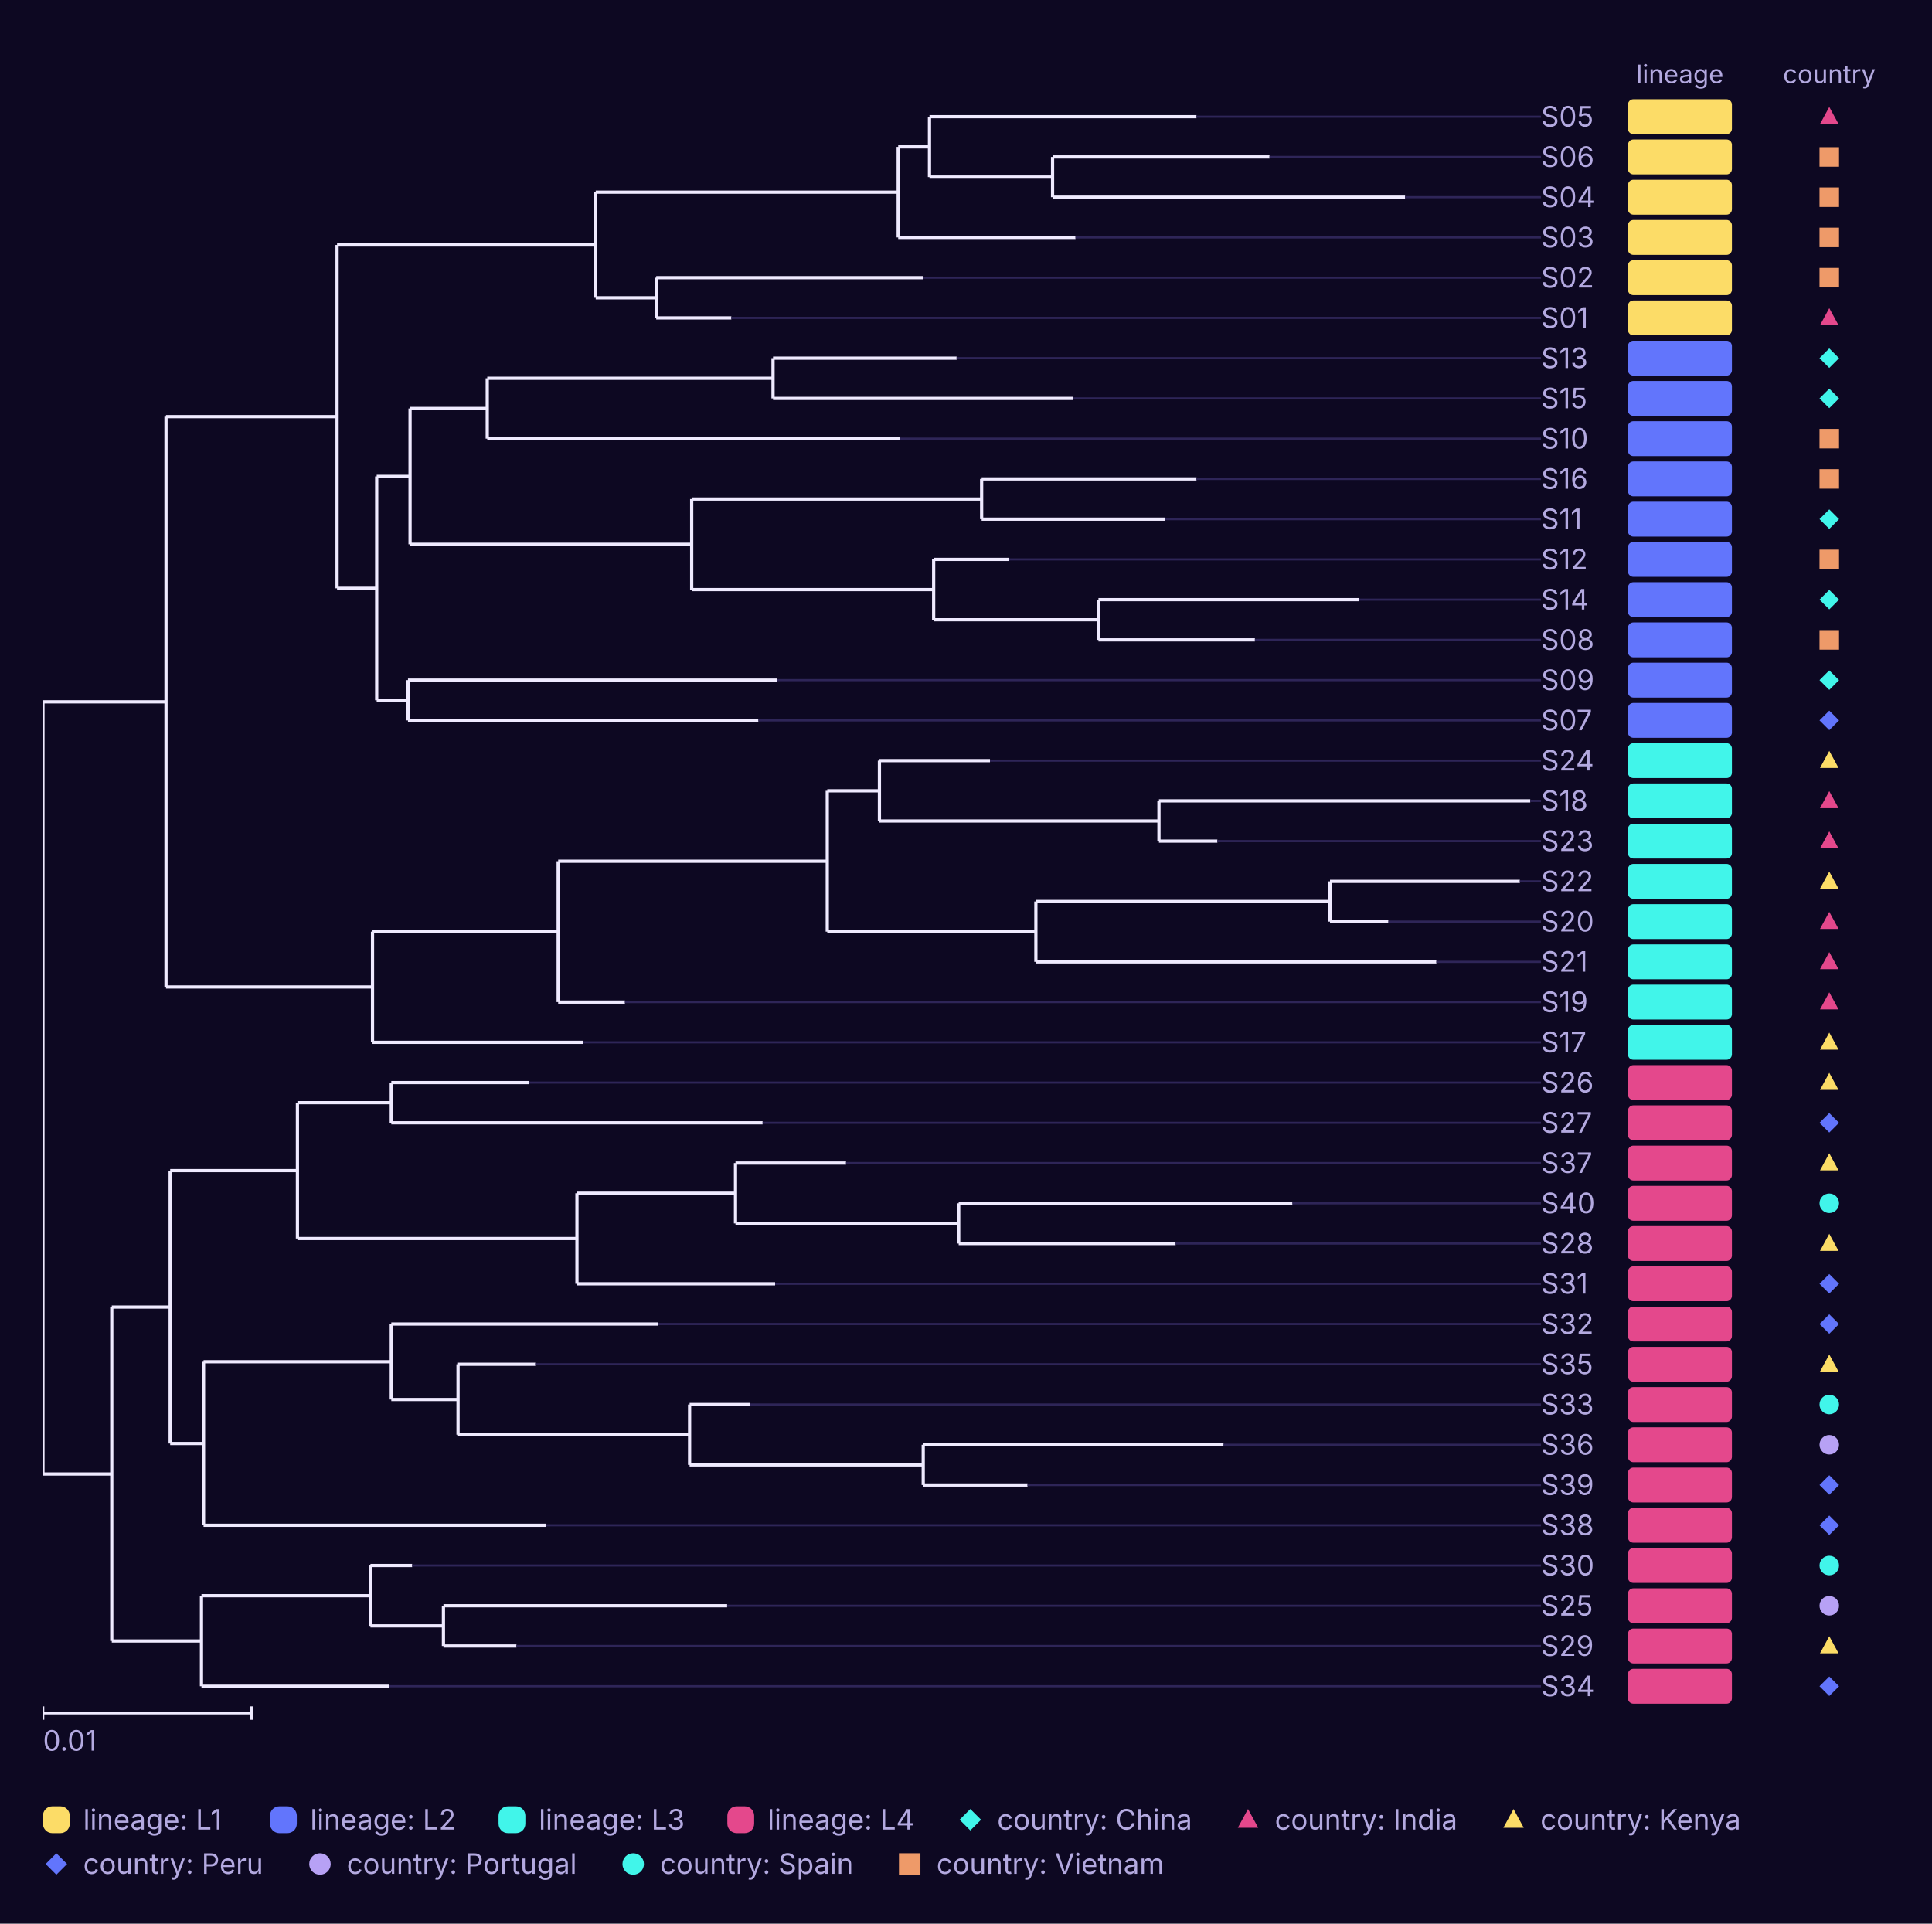
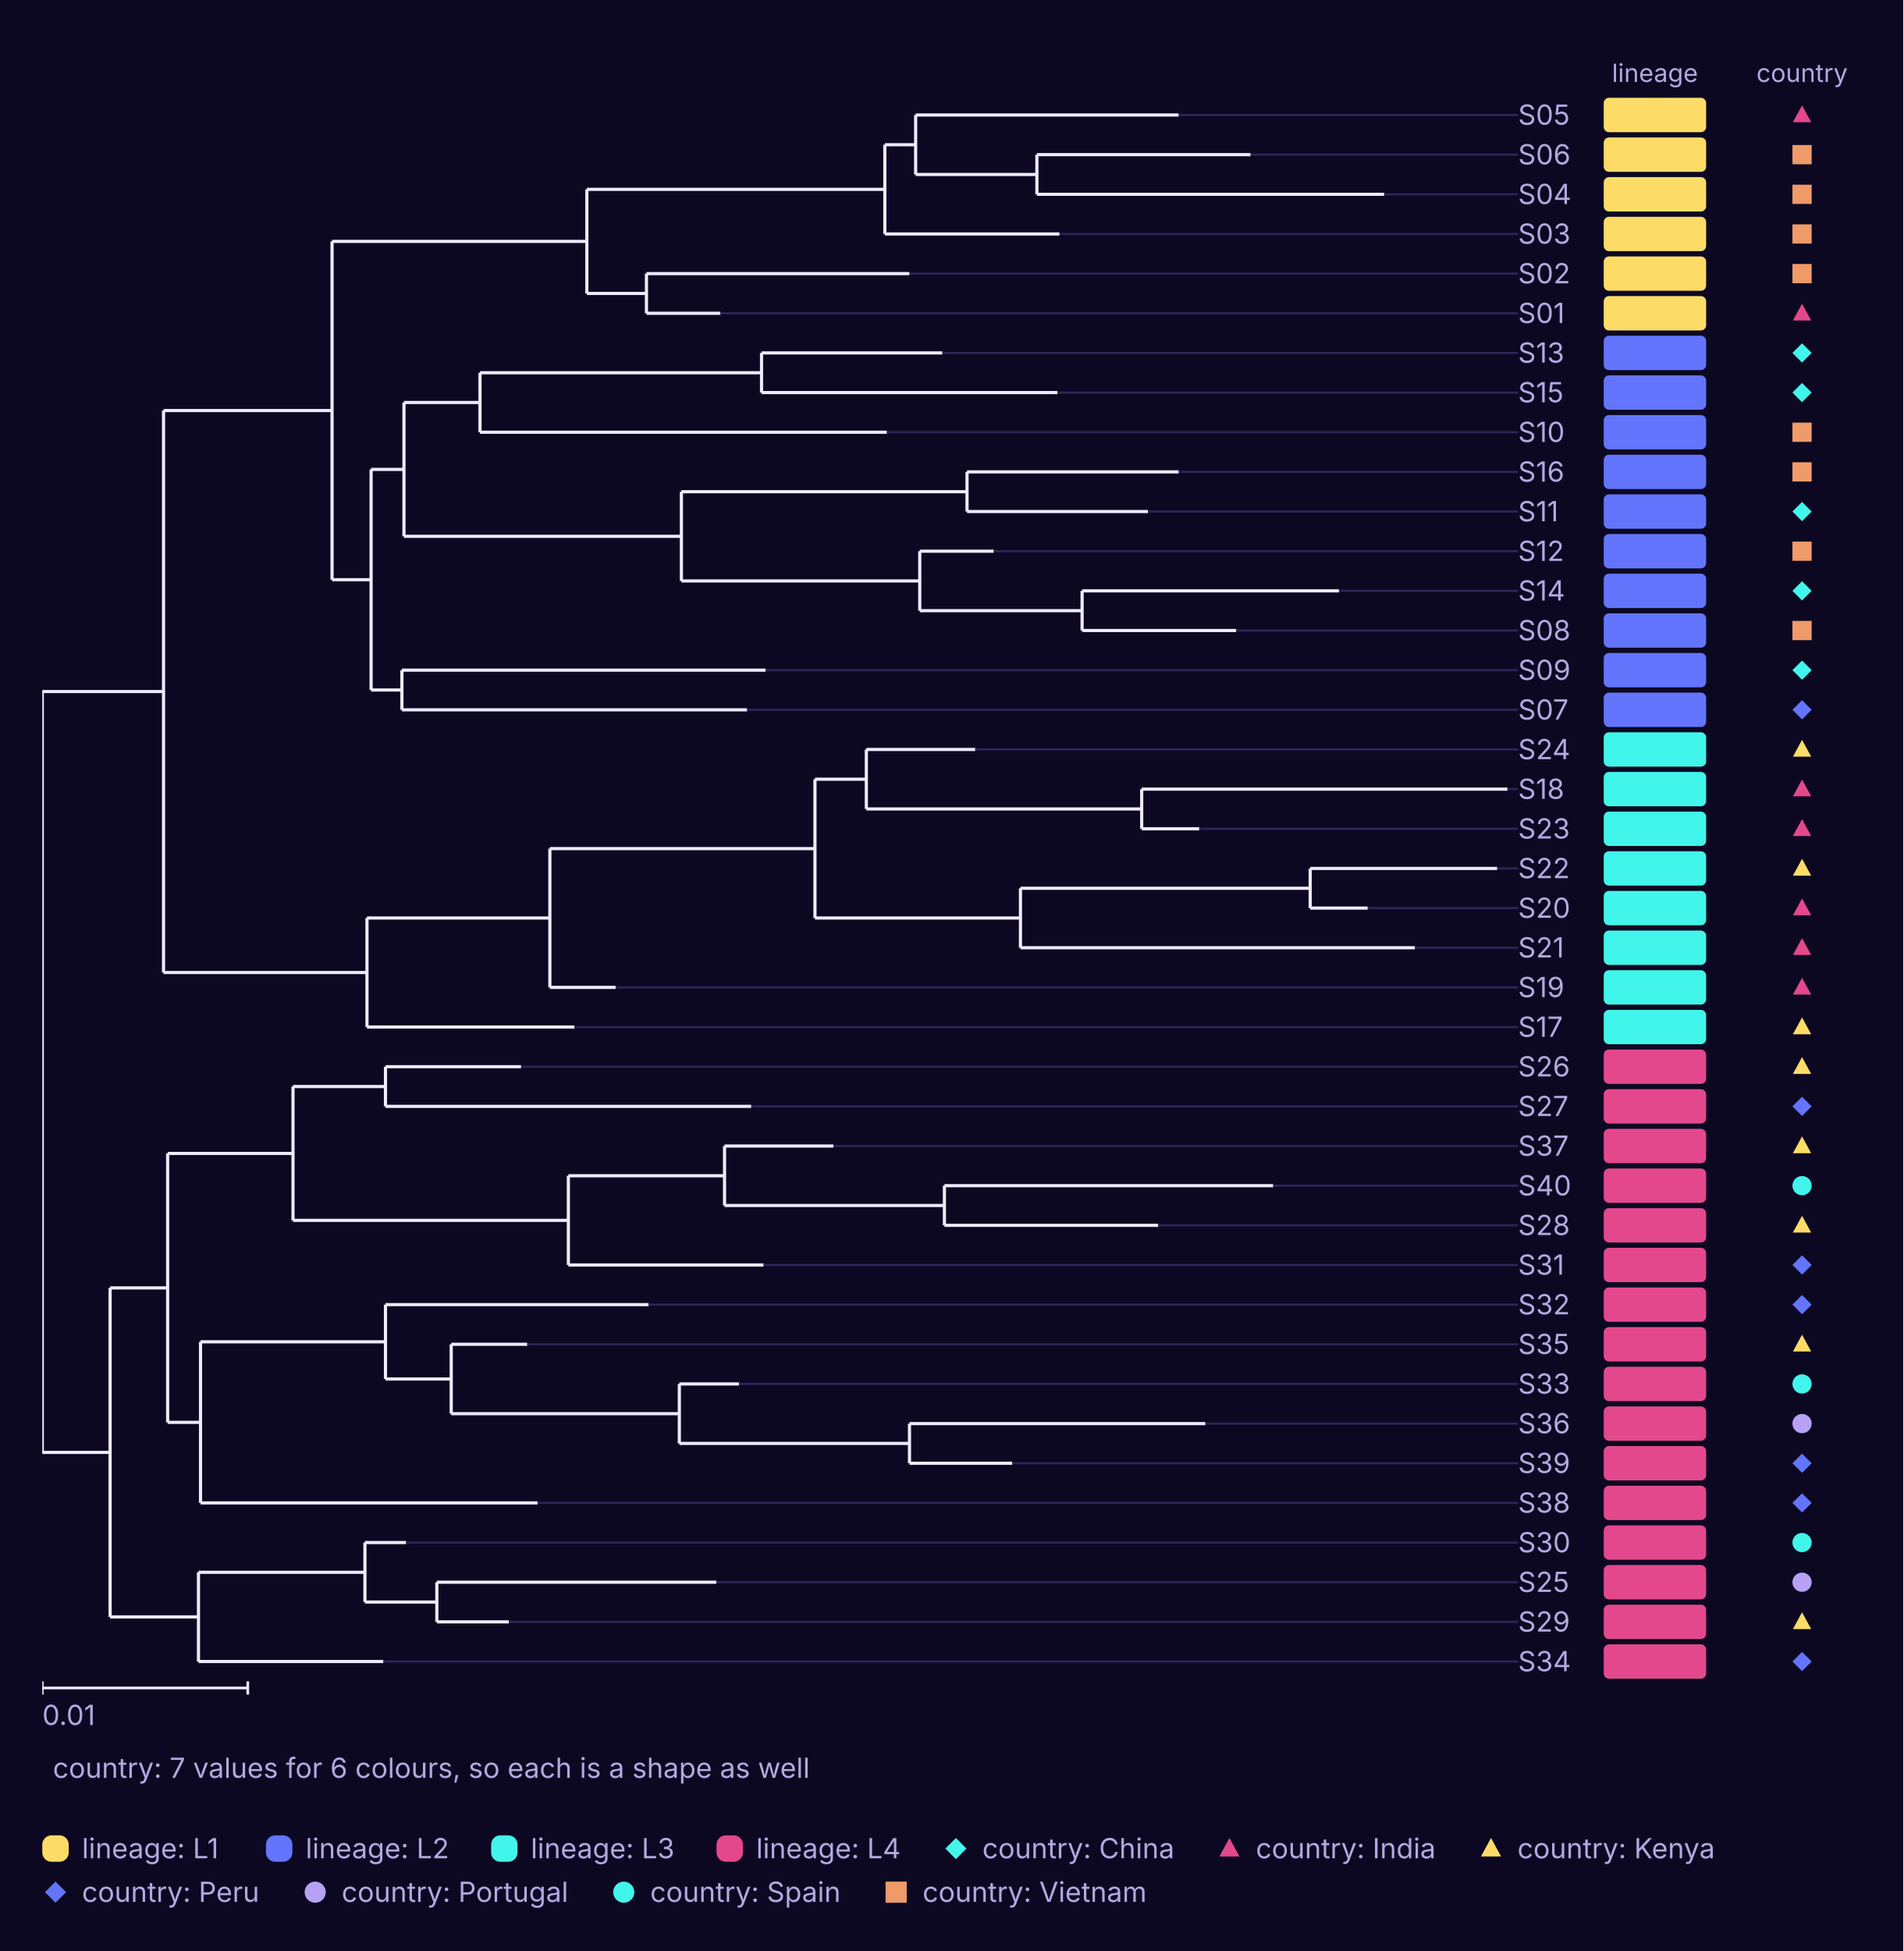
- <svg xmlns="http://www.w3.org/2000/svg" width="720" height="717" viewBox="0 0 720 717" font-family="Inter, Liberation Sans, Arial, Helvetica, sans-serif" role="img" aria-labelledby="karyon-title karyon-desc">
+ <svg xmlns="http://www.w3.org/2000/svg" width="720" height="738" viewBox="0 0 720 738" font-family="Inter, Liberation Sans, Arial, Helvetica, sans-serif" role="img" aria-labelledby="karyon-title karyon-desc">
  <defs>
    <clipPath id="karyon-clip-0">
-       <rect x="16" y="14" width="686" height="644" />
+       <rect x="16" y="14" width="686" height="665" />
    </clipPath>
    <clipPath id="karyon-clip-1">
-       <rect x="16" y="670" width="686" height="33" />
+       <rect x="16" y="691" width="686" height="33" />
    </clipPath>
  </defs>
-   <rect x="0" y="0" width="720" height="717" fill="#0d0822" />
+   <rect x="0" y="0" width="720" height="738" fill="#0d0822" />
  <g clip-path="url(#karyon-clip-0)">
    <line x1="16" y1="261.586" x2="61.866" y2="261.586" stroke="#efeaff" stroke-width="1.2" />
    <line x1="61.866" y1="155.297" x2="125.613" y2="155.297" stroke="#efeaff" stroke-width="1.2" />
    <line x1="125.613" y1="91.313" x2="222.009" y2="91.313" stroke="#efeaff" stroke-width="1.2" />
    <line x1="222.009" y1="71.625" x2="334.732" y2="71.625" stroke="#efeaff" stroke-width="1.2" />
    <line x1="334.732" y1="54.75" x2="346.392" y2="54.75" stroke="#efeaff" stroke-width="1.2" />
    <line x1="346.392" y1="43.5" x2="445.899" y2="43.5" stroke="#efeaff" stroke-width="1.2" />
    <line x1="346.392" y1="66" x2="392.259" y2="66" stroke="#efeaff" stroke-width="1.2" />
    <line x1="392.259" y1="58.5" x2="473.108" y2="58.5" stroke="#efeaff" stroke-width="1.2" />
    <line x1="392.259" y1="73.5" x2="523.638" y2="73.5" stroke="#efeaff" stroke-width="1.2" />
    <line x1="334.732" y1="88.5" x2="400.81" y2="88.5" stroke="#efeaff" stroke-width="1.2" />
    <line x1="222.009" y1="111" x2="244.554" y2="111" stroke="#efeaff" stroke-width="1.2" />
    <line x1="244.554" y1="103.5" x2="344.06" y2="103.5" stroke="#efeaff" stroke-width="1.2" />
    <line x1="244.554" y1="118.5" x2="272.54" y2="118.5" stroke="#efeaff" stroke-width="1.2" />
    <line x1="125.613" y1="219.281" x2="140.383" y2="219.281" stroke="#efeaff" stroke-width="1.2" />
    <line x1="140.383" y1="177.563" x2="152.821" y2="177.563" stroke="#efeaff" stroke-width="1.2" />
    <line x1="152.821" y1="152.25" x2="181.585" y2="152.25" stroke="#efeaff" stroke-width="1.2" />
    <line x1="181.585" y1="141" x2="288.088" y2="141" stroke="#efeaff" stroke-width="1.2" />
    <line x1="288.088" y1="133.5" x2="356.499" y2="133.5" stroke="#efeaff" stroke-width="1.2" />
    <line x1="288.088" y1="148.5" x2="400.033" y2="148.5" stroke="#efeaff" stroke-width="1.2" />
    <line x1="181.585" y1="163.5" x2="335.509" y2="163.5" stroke="#efeaff" stroke-width="1.2" />
    <line x1="152.821" y1="202.875" x2="257.77" y2="202.875" stroke="#efeaff" stroke-width="1.2" />
    <line x1="257.77" y1="186" x2="365.827" y2="186" stroke="#efeaff" stroke-width="1.2" />
    <line x1="365.827" y1="178.5" x2="445.899" y2="178.5" stroke="#efeaff" stroke-width="1.2" />
    <line x1="365.827" y1="193.5" x2="434.238" y2="193.5" stroke="#efeaff" stroke-width="1.2" />
    <line x1="257.77" y1="219.75" x2="347.947" y2="219.75" stroke="#efeaff" stroke-width="1.2" />
    <line x1="347.947" y1="208.5" x2="375.933" y2="208.5" stroke="#efeaff" stroke-width="1.2" />
    <line x1="347.947" y1="231" x2="409.361" y2="231" stroke="#efeaff" stroke-width="1.2" />
    <line x1="409.361" y1="223.5" x2="506.536" y2="223.5" stroke="#efeaff" stroke-width="1.2" />
    <line x1="409.361" y1="238.5" x2="467.666" y2="238.5" stroke="#efeaff" stroke-width="1.2" />
    <line x1="140.383" y1="261" x2="152.044" y2="261" stroke="#efeaff" stroke-width="1.2" />
    <line x1="152.044" y1="253.5" x2="289.643" y2="253.5" stroke="#efeaff" stroke-width="1.2" />
    <line x1="152.044" y1="268.5" x2="282.646" y2="268.5" stroke="#efeaff" stroke-width="1.2" />
    <line x1="61.866" y1="367.875" x2="138.828" y2="367.875" stroke="#efeaff" stroke-width="1.2" />
    <line x1="138.828" y1="347.25" x2="208.016" y2="347.25" stroke="#efeaff" stroke-width="1.2" />
    <line x1="208.016" y1="321" x2="308.3" y2="321" stroke="#efeaff" stroke-width="1.2" />
    <line x1="308.3" y1="294.75" x2="327.735" y2="294.75" stroke="#efeaff" stroke-width="1.2" />
    <line x1="327.735" y1="283.5" x2="368.937" y2="283.5" stroke="#efeaff" stroke-width="1.2" />
    <line x1="327.735" y1="306" x2="431.906" y2="306" stroke="#efeaff" stroke-width="1.2" />
    <line x1="431.906" y1="298.5" x2="570.282" y2="298.5" stroke="#efeaff" stroke-width="1.2" />
    <line x1="431.906" y1="313.5" x2="453.673" y2="313.5" stroke="#efeaff" stroke-width="1.2" />
    <line x1="308.3" y1="347.25" x2="386.04" y2="347.25" stroke="#efeaff" stroke-width="1.2" />
    <line x1="386.04" y1="336" x2="495.652" y2="336" stroke="#efeaff" stroke-width="1.2" />
    <line x1="495.652" y1="328.5" x2="566.395" y2="328.5" stroke="#efeaff" stroke-width="1.2" />
    <line x1="495.652" y1="343.5" x2="517.419" y2="343.5" stroke="#efeaff" stroke-width="1.2" />
    <line x1="386.04" y1="358.5" x2="535.299" y2="358.5" stroke="#efeaff" stroke-width="1.2" />
    <line x1="208.016" y1="373.5" x2="232.893" y2="373.5" stroke="#efeaff" stroke-width="1.2" />
    <line x1="138.828" y1="388.5" x2="217.345" y2="388.5" stroke="#efeaff" stroke-width="1.2" />
    <line x1="16" y1="549.398" x2="41.654" y2="549.398" stroke="#efeaff" stroke-width="1.2" />
    <line x1="41.654" y1="487.172" x2="63.421" y2="487.172" stroke="#efeaff" stroke-width="1.2" />
    <line x1="63.421" y1="436.313" x2="110.842" y2="436.313" stroke="#efeaff" stroke-width="1.2" />
    <line x1="110.842" y1="411" x2="145.825" y2="411" stroke="#efeaff" stroke-width="1.2" />
    <line x1="145.825" y1="403.5" x2="197.133" y2="403.5" stroke="#efeaff" stroke-width="1.2" />
    <line x1="145.825" y1="418.5" x2="284.201" y2="418.5" stroke="#efeaff" stroke-width="1.2" />
    <line x1="110.842" y1="461.625" x2="215.013" y2="461.625" stroke="#efeaff" stroke-width="1.2" />
    <line x1="215.013" y1="444.75" x2="274.095" y2="444.75" stroke="#efeaff" stroke-width="1.2" />
    <line x1="274.095" y1="433.5" x2="315.297" y2="433.5" stroke="#efeaff" stroke-width="1.2" />
    <line x1="274.095" y1="456" x2="357.276" y2="456" stroke="#efeaff" stroke-width="1.2" />
    <line x1="357.276" y1="448.5" x2="481.659" y2="448.5" stroke="#efeaff" stroke-width="1.2" />
    <line x1="357.276" y1="463.5" x2="438.125" y2="463.5" stroke="#efeaff" stroke-width="1.2" />
    <line x1="215.013" y1="478.5" x2="288.865" y2="478.5" stroke="#efeaff" stroke-width="1.2" />
    <line x1="63.421" y1="538.031" x2="75.859" y2="538.031" stroke="#efeaff" stroke-width="1.2" />
    <line x1="75.859" y1="507.563" x2="145.825" y2="507.563" stroke="#efeaff" stroke-width="1.2" />
    <line x1="145.825" y1="493.5" x2="245.331" y2="493.5" stroke="#efeaff" stroke-width="1.2" />
    <line x1="145.825" y1="521.625" x2="170.701" y2="521.625" stroke="#efeaff" stroke-width="1.2" />
    <line x1="170.701" y1="508.5" x2="199.465" y2="508.5" stroke="#efeaff" stroke-width="1.2" />
    <line x1="170.701" y1="534.75" x2="256.992" y2="534.75" stroke="#efeaff" stroke-width="1.2" />
    <line x1="256.992" y1="523.5" x2="279.537" y2="523.5" stroke="#efeaff" stroke-width="1.2" />
    <line x1="256.992" y1="546" x2="344.06" y2="546" stroke="#efeaff" stroke-width="1.2" />
    <line x1="344.06" y1="538.5" x2="456.005" y2="538.5" stroke="#efeaff" stroke-width="1.2" />
    <line x1="344.06" y1="553.5" x2="382.93" y2="553.5" stroke="#efeaff" stroke-width="1.2" />
    <line x1="75.859" y1="568.5" x2="203.352" y2="568.5" stroke="#efeaff" stroke-width="1.2" />
    <line x1="41.654" y1="611.625" x2="75.082" y2="611.625" stroke="#efeaff" stroke-width="1.2" />
    <line x1="75.082" y1="594.75" x2="138.051" y2="594.75" stroke="#efeaff" stroke-width="1.2" />
    <line x1="138.051" y1="583.5" x2="153.599" y2="583.5" stroke="#efeaff" stroke-width="1.2" />
    <line x1="138.051" y1="606" x2="165.26" y2="606" stroke="#efeaff" stroke-width="1.2" />
    <line x1="165.26" y1="598.5" x2="270.985" y2="598.5" stroke="#efeaff" stroke-width="1.2" />
    <line x1="165.26" y1="613.5" x2="192.468" y2="613.5" stroke="#efeaff" stroke-width="1.2" />
    <line x1="75.082" y1="628.5" x2="145.047" y2="628.5" stroke="#efeaff" stroke-width="1.2" />
    <line x1="16" y1="261.586" x2="16" y2="549.398" stroke="#efeaff" stroke-width="1.2" />
    <g>
      <line x1="61.866" y1="155.297" x2="61.866" y2="367.875" stroke="#efeaff" stroke-width="1.2" />
    </g>
    <g>
      <line x1="125.613" y1="91.313" x2="125.613" y2="219.281" stroke="#efeaff" stroke-width="1.2" />
    </g>
    <g>
      <line x1="222.009" y1="71.625" x2="222.009" y2="111" stroke="#efeaff" stroke-width="1.2" />
    </g>
    <g>
      <line x1="334.732" y1="54.75" x2="334.732" y2="88.5" stroke="#efeaff" stroke-width="1.2" />
    </g>
    <g>
      <line x1="346.392" y1="43.5" x2="346.392" y2="66" stroke="#efeaff" stroke-width="1.2" />
    </g>
    <g>
      <line x1="392.259" y1="58.5" x2="392.259" y2="73.5" stroke="#efeaff" stroke-width="1.2" />
    </g>
    <g>
      <line x1="244.554" y1="103.5" x2="244.554" y2="118.5" stroke="#efeaff" stroke-width="1.2" />
    </g>
    <g>
      <line x1="140.383" y1="177.563" x2="140.383" y2="261" stroke="#efeaff" stroke-width="1.2" />
    </g>
    <g>
      <line x1="152.821" y1="152.25" x2="152.821" y2="202.875" stroke="#efeaff" stroke-width="1.2" />
    </g>
    <g>
      <line x1="181.585" y1="141" x2="181.585" y2="163.5" stroke="#efeaff" stroke-width="1.2" />
    </g>
    <g>
      <line x1="288.088" y1="133.5" x2="288.088" y2="148.5" stroke="#efeaff" stroke-width="1.2" />
    </g>
    <g>
      <line x1="257.77" y1="186" x2="257.77" y2="219.75" stroke="#efeaff" stroke-width="1.2" />
    </g>
    <g>
      <line x1="365.827" y1="178.5" x2="365.827" y2="193.5" stroke="#efeaff" stroke-width="1.2" />
    </g>
    <g>
      <line x1="347.947" y1="208.5" x2="347.947" y2="231" stroke="#efeaff" stroke-width="1.2" />
    </g>
    <g>
      <line x1="409.361" y1="223.5" x2="409.361" y2="238.5" stroke="#efeaff" stroke-width="1.2" />
    </g>
    <g>
      <line x1="152.044" y1="253.5" x2="152.044" y2="268.5" stroke="#efeaff" stroke-width="1.2" />
    </g>
    <g>
      <line x1="138.828" y1="347.25" x2="138.828" y2="388.5" stroke="#efeaff" stroke-width="1.2" />
    </g>
    <g>
      <line x1="208.016" y1="321" x2="208.016" y2="373.5" stroke="#efeaff" stroke-width="1.2" />
    </g>
    <g>
      <line x1="308.3" y1="294.75" x2="308.3" y2="347.25" stroke="#efeaff" stroke-width="1.2" />
    </g>
    <g>
      <line x1="327.735" y1="283.5" x2="327.735" y2="306" stroke="#efeaff" stroke-width="1.2" />
    </g>
    <g>
      <line x1="431.906" y1="298.5" x2="431.906" y2="313.5" stroke="#efeaff" stroke-width="1.2" />
    </g>
    <g>
      <line x1="386.04" y1="336" x2="386.04" y2="358.5" stroke="#efeaff" stroke-width="1.2" />
    </g>
    <g>
      <line x1="495.652" y1="328.5" x2="495.652" y2="343.5" stroke="#efeaff" stroke-width="1.2" />
    </g>
    <g>
      <line x1="41.654" y1="487.172" x2="41.654" y2="611.625" stroke="#efeaff" stroke-width="1.2" />
    </g>
    <g>
      <line x1="63.421" y1="436.313" x2="63.421" y2="538.031" stroke="#efeaff" stroke-width="1.2" />
    </g>
    <g>
      <line x1="110.842" y1="411" x2="110.842" y2="461.625" stroke="#efeaff" stroke-width="1.2" />
    </g>
    <g>
      <line x1="145.825" y1="403.5" x2="145.825" y2="418.5" stroke="#efeaff" stroke-width="1.2" />
    </g>
    <g>
      <line x1="215.013" y1="444.75" x2="215.013" y2="478.5" stroke="#efeaff" stroke-width="1.2" />
    </g>
    <g>
      <line x1="274.095" y1="433.5" x2="274.095" y2="456" stroke="#efeaff" stroke-width="1.2" />
    </g>
    <g>
      <line x1="357.276" y1="448.5" x2="357.276" y2="463.5" stroke="#efeaff" stroke-width="1.2" />
    </g>
    <g>
      <line x1="75.859" y1="507.563" x2="75.859" y2="568.5" stroke="#efeaff" stroke-width="1.2" />
    </g>
    <g>
      <line x1="145.825" y1="493.5" x2="145.825" y2="521.625" stroke="#efeaff" stroke-width="1.2" />
    </g>
    <g>
      <line x1="170.701" y1="508.5" x2="170.701" y2="534.75" stroke="#efeaff" stroke-width="1.2" />
    </g>
    <g>
      <line x1="256.992" y1="523.5" x2="256.992" y2="546" stroke="#efeaff" stroke-width="1.2" />
    </g>
    <g>
      <line x1="344.06" y1="538.5" x2="344.06" y2="553.5" stroke="#efeaff" stroke-width="1.2" />
    </g>
    <g>
      <line x1="75.082" y1="594.75" x2="75.082" y2="628.5" stroke="#efeaff" stroke-width="1.2" />
    </g>
    <g>
      <line x1="138.051" y1="583.5" x2="138.051" y2="606" stroke="#efeaff" stroke-width="1.2" />
    </g>
    <g>
      <line x1="165.26" y1="598.5" x2="165.26" y2="613.5" stroke="#efeaff" stroke-width="1.2" />
    </g>
    <line x1="445.899" y1="43.5" x2="574.282" y2="43.5" stroke="#2e2558" stroke-width="0.8" />
    <text x="574.282" y="47.175" fill="#b3a9e0" font-size="10.5" text-anchor="start">S05</text>
    <line x1="473.108" y1="58.5" x2="574.282" y2="58.5" stroke="#2e2558" stroke-width="0.8" />
    <text x="574.282" y="62.175" fill="#b3a9e0" font-size="10.5" text-anchor="start">S06</text>
    <line x1="523.638" y1="73.5" x2="574.282" y2="73.5" stroke="#2e2558" stroke-width="0.8" />
    <text x="574.282" y="77.175" fill="#b3a9e0" font-size="10.5" text-anchor="start">S04</text>
    <line x1="400.81" y1="88.5" x2="574.282" y2="88.5" stroke="#2e2558" stroke-width="0.8" />
    <text x="574.282" y="92.175" fill="#b3a9e0" font-size="10.5" text-anchor="start">S03</text>
    <line x1="344.06" y1="103.5" x2="574.282" y2="103.5" stroke="#2e2558" stroke-width="0.8" />
    <text x="574.282" y="107.175" fill="#b3a9e0" font-size="10.5" text-anchor="start">S02</text>
    <line x1="272.54" y1="118.5" x2="574.282" y2="118.5" stroke="#2e2558" stroke-width="0.8" />
    <text x="574.282" y="122.175" fill="#b3a9e0" font-size="10.5" text-anchor="start">S01</text>
    <line x1="356.499" y1="133.5" x2="574.282" y2="133.5" stroke="#2e2558" stroke-width="0.8" />
    <text x="574.282" y="137.175" fill="#b3a9e0" font-size="10.5" text-anchor="start">S13</text>
    <line x1="400.033" y1="148.5" x2="574.282" y2="148.5" stroke="#2e2558" stroke-width="0.8" />
    <text x="574.282" y="152.175" fill="#b3a9e0" font-size="10.5" text-anchor="start">S15</text>
    <line x1="335.509" y1="163.5" x2="574.282" y2="163.5" stroke="#2e2558" stroke-width="0.8" />
    <text x="574.282" y="167.175" fill="#b3a9e0" font-size="10.5" text-anchor="start">S10</text>
    <line x1="445.899" y1="178.5" x2="574.282" y2="178.5" stroke="#2e2558" stroke-width="0.8" />
    <text x="574.282" y="182.175" fill="#b3a9e0" font-size="10.5" text-anchor="start">S16</text>
    <line x1="434.238" y1="193.5" x2="574.282" y2="193.5" stroke="#2e2558" stroke-width="0.8" />
    <text x="574.282" y="197.175" fill="#b3a9e0" font-size="10.5" text-anchor="start">S11</text>
    <line x1="375.933" y1="208.5" x2="574.282" y2="208.5" stroke="#2e2558" stroke-width="0.8" />
    <text x="574.282" y="212.175" fill="#b3a9e0" font-size="10.5" text-anchor="start">S12</text>
    <line x1="506.536" y1="223.5" x2="574.282" y2="223.5" stroke="#2e2558" stroke-width="0.8" />
    <text x="574.282" y="227.175" fill="#b3a9e0" font-size="10.5" text-anchor="start">S14</text>
    <line x1="467.666" y1="238.5" x2="574.282" y2="238.5" stroke="#2e2558" stroke-width="0.8" />
    <text x="574.282" y="242.175" fill="#b3a9e0" font-size="10.5" text-anchor="start">S08</text>
    <line x1="289.643" y1="253.5" x2="574.282" y2="253.5" stroke="#2e2558" stroke-width="0.8" />
    <text x="574.282" y="257.175" fill="#b3a9e0" font-size="10.5" text-anchor="start">S09</text>
    <line x1="282.646" y1="268.5" x2="574.282" y2="268.5" stroke="#2e2558" stroke-width="0.8" />
    <text x="574.282" y="272.175" fill="#b3a9e0" font-size="10.5" text-anchor="start">S07</text>
    <line x1="368.937" y1="283.5" x2="574.282" y2="283.5" stroke="#2e2558" stroke-width="0.8" />
    <text x="574.282" y="287.175" fill="#b3a9e0" font-size="10.5" text-anchor="start">S24</text>
    <line x1="570.282" y1="298.5" x2="574.282" y2="298.5" stroke="#2e2558" stroke-width="0.8" />
    <text x="574.282" y="302.175" fill="#b3a9e0" font-size="10.5" text-anchor="start">S18</text>
    <line x1="453.673" y1="313.5" x2="574.282" y2="313.5" stroke="#2e2558" stroke-width="0.8" />
    <text x="574.282" y="317.175" fill="#b3a9e0" font-size="10.5" text-anchor="start">S23</text>
    <line x1="566.395" y1="328.5" x2="574.282" y2="328.5" stroke="#2e2558" stroke-width="0.8" />
    <text x="574.282" y="332.175" fill="#b3a9e0" font-size="10.5" text-anchor="start">S22</text>
    <line x1="517.419" y1="343.5" x2="574.282" y2="343.5" stroke="#2e2558" stroke-width="0.8" />
    <text x="574.282" y="347.175" fill="#b3a9e0" font-size="10.5" text-anchor="start">S20</text>
    <line x1="535.299" y1="358.5" x2="574.282" y2="358.5" stroke="#2e2558" stroke-width="0.8" />
    <text x="574.282" y="362.175" fill="#b3a9e0" font-size="10.5" text-anchor="start">S21</text>
    <line x1="232.893" y1="373.5" x2="574.282" y2="373.5" stroke="#2e2558" stroke-width="0.8" />
    <text x="574.282" y="377.175" fill="#b3a9e0" font-size="10.5" text-anchor="start">S19</text>
    <line x1="217.345" y1="388.5" x2="574.282" y2="388.5" stroke="#2e2558" stroke-width="0.8" />
    <text x="574.282" y="392.175" fill="#b3a9e0" font-size="10.5" text-anchor="start">S17</text>
    <line x1="197.133" y1="403.5" x2="574.282" y2="403.5" stroke="#2e2558" stroke-width="0.8" />
    <text x="574.282" y="407.175" fill="#b3a9e0" font-size="10.5" text-anchor="start">S26</text>
    <line x1="284.201" y1="418.5" x2="574.282" y2="418.5" stroke="#2e2558" stroke-width="0.8" />
    <text x="574.282" y="422.175" fill="#b3a9e0" font-size="10.5" text-anchor="start">S27</text>
    <line x1="315.297" y1="433.5" x2="574.282" y2="433.5" stroke="#2e2558" stroke-width="0.8" />
    <text x="574.282" y="437.175" fill="#b3a9e0" font-size="10.5" text-anchor="start">S37</text>
    <line x1="481.659" y1="448.5" x2="574.282" y2="448.5" stroke="#2e2558" stroke-width="0.8" />
    <text x="574.282" y="452.175" fill="#b3a9e0" font-size="10.5" text-anchor="start">S40</text>
    <line x1="438.125" y1="463.5" x2="574.282" y2="463.5" stroke="#2e2558" stroke-width="0.8" />
    <text x="574.282" y="467.175" fill="#b3a9e0" font-size="10.5" text-anchor="start">S28</text>
    <line x1="288.865" y1="478.5" x2="574.282" y2="478.5" stroke="#2e2558" stroke-width="0.8" />
    <text x="574.282" y="482.175" fill="#b3a9e0" font-size="10.5" text-anchor="start">S31</text>
    <line x1="245.331" y1="493.5" x2="574.282" y2="493.5" stroke="#2e2558" stroke-width="0.8" />
    <text x="574.282" y="497.175" fill="#b3a9e0" font-size="10.5" text-anchor="start">S32</text>
    <line x1="199.465" y1="508.5" x2="574.282" y2="508.5" stroke="#2e2558" stroke-width="0.8" />
    <text x="574.282" y="512.175" fill="#b3a9e0" font-size="10.5" text-anchor="start">S35</text>
    <line x1="279.537" y1="523.5" x2="574.282" y2="523.5" stroke="#2e2558" stroke-width="0.8" />
    <text x="574.282" y="527.175" fill="#b3a9e0" font-size="10.5" text-anchor="start">S33</text>
    <line x1="456.005" y1="538.5" x2="574.282" y2="538.5" stroke="#2e2558" stroke-width="0.8" />
    <text x="574.282" y="542.175" fill="#b3a9e0" font-size="10.5" text-anchor="start">S36</text>
    <line x1="382.93" y1="553.5" x2="574.282" y2="553.5" stroke="#2e2558" stroke-width="0.8" />
    <text x="574.282" y="557.175" fill="#b3a9e0" font-size="10.5" text-anchor="start">S39</text>
    <line x1="203.352" y1="568.5" x2="574.282" y2="568.5" stroke="#2e2558" stroke-width="0.8" />
    <text x="574.282" y="572.175" fill="#b3a9e0" font-size="10.5" text-anchor="start">S38</text>
    <line x1="153.599" y1="583.5" x2="574.282" y2="583.5" stroke="#2e2558" stroke-width="0.8" />
    <text x="574.282" y="587.175" fill="#b3a9e0" font-size="10.5" text-anchor="start">S30</text>
    <line x1="270.985" y1="598.5" x2="574.282" y2="598.5" stroke="#2e2558" stroke-width="0.8" />
    <text x="574.282" y="602.175" fill="#b3a9e0" font-size="10.5" text-anchor="start">S25</text>
    <line x1="192.468" y1="613.5" x2="574.282" y2="613.5" stroke="#2e2558" stroke-width="0.8" />
    <text x="574.282" y="617.175" fill="#b3a9e0" font-size="10.5" text-anchor="start">S29</text>
    <line x1="145.047" y1="628.5" x2="574.282" y2="628.5" stroke="#2e2558" stroke-width="0.8" />
    <text x="574.282" y="632.175" fill="#b3a9e0" font-size="10.5" text-anchor="start">S34</text>
    <text x="626.066" y="31" fill="#b3a9e0" font-size="9.5" text-anchor="middle">lineage</text>
    <g>
      <rect x="606.694" y="37" width="38.744" height="13" rx="2" fill="#fcdc67" />
    </g>
    <g>
      <rect x="606.694" y="52" width="38.744" height="13" rx="2" fill="#fcdc67" />
    </g>
    <g>
      <rect x="606.694" y="67" width="38.744" height="13" rx="2" fill="#fcdc67" />
    </g>
    <g>
      <rect x="606.694" y="82" width="38.744" height="13" rx="2" fill="#fcdc67" />
    </g>
    <g>
      <rect x="606.694" y="97" width="38.744" height="13" rx="2" fill="#fcdc67" />
    </g>
    <g>
      <rect x="606.694" y="112" width="38.744" height="13" rx="2" fill="#fcdc67" />
    </g>
    <g>
      <rect x="606.694" y="127" width="38.744" height="13" rx="2" fill="#6275fc" />
    </g>
    <g>
      <rect x="606.694" y="142" width="38.744" height="13" rx="2" fill="#6275fc" />
    </g>
    <g>
      <rect x="606.694" y="157" width="38.744" height="13" rx="2" fill="#6275fc" />
    </g>
    <g>
      <rect x="606.694" y="172" width="38.744" height="13" rx="2" fill="#6275fc" />
    </g>
    <g>
      <rect x="606.694" y="187" width="38.744" height="13" rx="2" fill="#6275fc" />
    </g>
    <g>
      <rect x="606.694" y="202" width="38.744" height="13" rx="2" fill="#6275fc" />
    </g>
    <g>
      <rect x="606.694" y="217" width="38.744" height="13" rx="2" fill="#6275fc" />
    </g>
    <g>
      <rect x="606.694" y="232" width="38.744" height="13" rx="2" fill="#6275fc" />
    </g>
    <g>
      <rect x="606.694" y="247" width="38.744" height="13" rx="2" fill="#6275fc" />
    </g>
    <g>
      <rect x="606.694" y="262" width="38.744" height="13" rx="2" fill="#6275fc" />
    </g>
    <g>
      <rect x="606.694" y="277" width="38.744" height="13" rx="2" fill="#41f5ea" />
    </g>
    <g>
      <rect x="606.694" y="292" width="38.744" height="13" rx="2" fill="#41f5ea" />
    </g>
    <g>
      <rect x="606.694" y="307" width="38.744" height="13" rx="2" fill="#41f5ea" />
    </g>
    <g>
      <rect x="606.694" y="322" width="38.744" height="13" rx="2" fill="#41f5ea" />
    </g>
    <g>
      <rect x="606.694" y="337" width="38.744" height="13" rx="2" fill="#41f5ea" />
    </g>
    <g>
      <rect x="606.694" y="352" width="38.744" height="13" rx="2" fill="#41f5ea" />
    </g>
    <g>
      <rect x="606.694" y="367" width="38.744" height="13" rx="2" fill="#41f5ea" />
    </g>
    <g>
      <rect x="606.694" y="382" width="38.744" height="13" rx="2" fill="#41f5ea" />
    </g>
    <g>
      <rect x="606.694" y="397" width="38.744" height="13" rx="2" fill="#e4488c" />
    </g>
    <g>
      <rect x="606.694" y="412" width="38.744" height="13" rx="2" fill="#e4488c" />
    </g>
    <g>
      <rect x="606.694" y="427" width="38.744" height="13" rx="2" fill="#e4488c" />
    </g>
    <g>
      <rect x="606.694" y="442" width="38.744" height="13" rx="2" fill="#e4488c" />
    </g>
    <g>
      <rect x="606.694" y="457" width="38.744" height="13" rx="2" fill="#e4488c" />
    </g>
    <g>
      <rect x="606.694" y="472" width="38.744" height="13" rx="2" fill="#e4488c" />
    </g>
    <g>
      <rect x="606.694" y="487" width="38.744" height="13" rx="2" fill="#e4488c" />
    </g>
    <g>
      <rect x="606.694" y="502" width="38.744" height="13" rx="2" fill="#e4488c" />
    </g>
    <g>
      <rect x="606.694" y="517" width="38.744" height="13" rx="2" fill="#e4488c" />
    </g>
    <g>
      <rect x="606.694" y="532" width="38.744" height="13" rx="2" fill="#e4488c" />
    </g>
    <g>
      <rect x="606.694" y="547" width="38.744" height="13" rx="2" fill="#e4488c" />
    </g>
    <g>
      <rect x="606.694" y="562" width="38.744" height="13" rx="2" fill="#e4488c" />
    </g>
    <g>
      <rect x="606.694" y="577" width="38.744" height="13" rx="2" fill="#e4488c" />
    </g>
    <g>
      <rect x="606.694" y="592" width="38.744" height="13" rx="2" fill="#e4488c" />
    </g>
    <g>
      <rect x="606.694" y="607" width="38.744" height="13" rx="2" fill="#e4488c" />
    </g>
    <g>
      <rect x="606.694" y="622" width="38.744" height="13" rx="2" fill="#e4488c" />
    </g>
    <text x="681.719" y="31" fill="#b3a9e0" font-size="9.5" text-anchor="middle">country</text>
    <g>
      <polygon points="681.719,39.06 685.937,46.83 677.501,46.83" fill="#0d0822" />
      <polygon points="681.719,39.86 685.177,46.23 678.261,46.23" fill="#e4488c" />
    </g>
    <g>
      <rect x="677.279" y="54.06" width="8.88" height="8.88" fill="#0d0822" />
      <rect x="678.079" y="54.86" width="7.28" height="7.28" fill="#ee9a69" />
    </g>
    <g>
      <rect x="677.279" y="69.06" width="8.88" height="8.88" fill="#0d0822" />
      <rect x="678.079" y="69.86" width="7.28" height="7.28" fill="#ee9a69" />
    </g>
    <g>
      <rect x="677.279" y="84.06" width="8.88" height="8.88" fill="#0d0822" />
      <rect x="678.079" y="84.86" width="7.28" height="7.28" fill="#ee9a69" />
    </g>
    <g>
      <rect x="677.279" y="99.06" width="8.88" height="8.88" fill="#0d0822" />
      <rect x="678.079" y="99.86" width="7.28" height="7.28" fill="#ee9a69" />
    </g>
    <g>
      <polygon points="681.719,114.06 685.937,121.83 677.501,121.83" fill="#0d0822" />
      <polygon points="681.719,114.86 685.177,121.23 678.261,121.23" fill="#e4488c" />
    </g>
    <g>
      <polygon points="681.719,129.06 686.159,133.5 681.719,137.94 677.279,133.5" fill="#0d0822" />
      <polygon points="681.719,129.86 685.359,133.5 681.719,137.14 678.079,133.5" fill="#41f5ea" />
    </g>
    <g>
      <polygon points="681.719,144.06 686.159,148.5 681.719,152.94 677.279,148.5" fill="#0d0822" />
      <polygon points="681.719,144.86 685.359,148.5 681.719,152.14 678.079,148.5" fill="#41f5ea" />
    </g>
    <g>
      <rect x="677.279" y="159.06" width="8.88" height="8.88" fill="#0d0822" />
      <rect x="678.079" y="159.86" width="7.28" height="7.28" fill="#ee9a69" />
    </g>
    <g>
      <rect x="677.279" y="174.06" width="8.88" height="8.88" fill="#0d0822" />
      <rect x="678.079" y="174.86" width="7.28" height="7.28" fill="#ee9a69" />
    </g>
    <g>
      <polygon points="681.719,189.06 686.159,193.5 681.719,197.94 677.279,193.5" fill="#0d0822" />
      <polygon points="681.719,189.86 685.359,193.5 681.719,197.14 678.079,193.5" fill="#41f5ea" />
    </g>
    <g>
      <rect x="677.279" y="204.06" width="8.88" height="8.88" fill="#0d0822" />
      <rect x="678.079" y="204.86" width="7.28" height="7.28" fill="#ee9a69" />
    </g>
    <g>
      <polygon points="681.719,219.06 686.159,223.5 681.719,227.94 677.279,223.5" fill="#0d0822" />
      <polygon points="681.719,219.86 685.359,223.5 681.719,227.14 678.079,223.5" fill="#41f5ea" />
    </g>
    <g>
      <rect x="677.279" y="234.06" width="8.88" height="8.88" fill="#0d0822" />
      <rect x="678.079" y="234.86" width="7.28" height="7.28" fill="#ee9a69" />
    </g>
    <g>
      <polygon points="681.719,249.06 686.159,253.5 681.719,257.94 677.279,253.5" fill="#0d0822" />
      <polygon points="681.719,249.86 685.359,253.5 681.719,257.14 678.079,253.5" fill="#41f5ea" />
    </g>
    <g>
      <polygon points="681.719,264.06 686.159,268.5 681.719,272.94 677.279,268.5" fill="#0d0822" />
      <polygon points="681.719,264.86 685.359,268.5 681.719,272.14 678.079,268.5" fill="#6275fc" />
    </g>
    <g>
      <polygon points="681.719,279.06 685.937,286.83 677.501,286.83" fill="#0d0822" />
      <polygon points="681.719,279.86 685.177,286.23 678.261,286.23" fill="#fcdc67" />
    </g>
    <g>
      <polygon points="681.719,294.06 685.937,301.83 677.501,301.83" fill="#0d0822" />
      <polygon points="681.719,294.86 685.177,301.23 678.261,301.23" fill="#e4488c" />
    </g>
    <g>
      <polygon points="681.719,309.06 685.937,316.83 677.501,316.83" fill="#0d0822" />
      <polygon points="681.719,309.86 685.177,316.23 678.261,316.23" fill="#e4488c" />
    </g>
    <g>
      <polygon points="681.719,324.06 685.937,331.83 677.501,331.83" fill="#0d0822" />
      <polygon points="681.719,324.86 685.177,331.23 678.261,331.23" fill="#fcdc67" />
    </g>
    <g>
      <polygon points="681.719,339.06 685.937,346.83 677.501,346.83" fill="#0d0822" />
      <polygon points="681.719,339.86 685.177,346.23 678.261,346.23" fill="#e4488c" />
    </g>
    <g>
      <polygon points="681.719,354.06 685.937,361.83 677.501,361.83" fill="#0d0822" />
      <polygon points="681.719,354.86 685.177,361.23 678.261,361.23" fill="#e4488c" />
    </g>
    <g>
      <polygon points="681.719,369.06 685.937,376.83 677.501,376.83" fill="#0d0822" />
      <polygon points="681.719,369.86 685.177,376.23 678.261,376.23" fill="#e4488c" />
    </g>
    <g>
      <polygon points="681.719,384.06 685.937,391.83 677.501,391.83" fill="#0d0822" />
      <polygon points="681.719,384.86 685.177,391.23 678.261,391.23" fill="#fcdc67" />
    </g>
    <g>
      <polygon points="681.719,399.06 685.937,406.83 677.501,406.83" fill="#0d0822" />
      <polygon points="681.719,399.86 685.177,406.23 678.261,406.23" fill="#fcdc67" />
    </g>
    <g>
      <polygon points="681.719,414.06 686.159,418.5 681.719,422.94 677.279,418.5" fill="#0d0822" />
      <polygon points="681.719,414.86 685.359,418.5 681.719,422.14 678.079,418.5" fill="#6275fc" />
    </g>
    <g>
      <polygon points="681.719,429.06 685.937,436.83 677.501,436.83" fill="#0d0822" />
      <polygon points="681.719,429.86 685.177,436.23 678.261,436.23" fill="#fcdc67" />
    </g>
    <g>
      <circle cx="681.719" cy="448.5" r="4.44" fill="#0d0822" />
      <circle cx="681.719" cy="448.5" r="3.64" fill="#41f5ea" />
    </g>
    <g>
      <polygon points="681.719,459.06 685.937,466.83 677.501,466.83" fill="#0d0822" />
      <polygon points="681.719,459.86 685.177,466.23 678.261,466.23" fill="#fcdc67" />
    </g>
    <g>
      <polygon points="681.719,474.06 686.159,478.5 681.719,482.94 677.279,478.5" fill="#0d0822" />
      <polygon points="681.719,474.86 685.359,478.5 681.719,482.14 678.079,478.5" fill="#6275fc" />
    </g>
    <g>
      <polygon points="681.719,489.06 686.159,493.5 681.719,497.94 677.279,493.5" fill="#0d0822" />
      <polygon points="681.719,489.86 685.359,493.5 681.719,497.14 678.079,493.5" fill="#6275fc" />
    </g>
    <g>
      <polygon points="681.719,504.06 685.937,511.83 677.501,511.83" fill="#0d0822" />
      <polygon points="681.719,504.86 685.177,511.23 678.261,511.23" fill="#fcdc67" />
    </g>
    <g>
      <circle cx="681.719" cy="523.5" r="4.44" fill="#0d0822" />
      <circle cx="681.719" cy="523.5" r="3.64" fill="#41f5ea" />
    </g>
    <g>
      <circle cx="681.719" cy="538.5" r="4.44" fill="#0d0822" />
      <circle cx="681.719" cy="538.5" r="3.64" fill="#b7a1f5" />
    </g>
    <g>
      <polygon points="681.719,549.06 686.159,553.5 681.719,557.94 677.279,553.5" fill="#0d0822" />
      <polygon points="681.719,549.86 685.359,553.5 681.719,557.14 678.079,553.5" fill="#6275fc" />
    </g>
    <g>
      <polygon points="681.719,564.06 686.159,568.5 681.719,572.94 677.279,568.5" fill="#0d0822" />
      <polygon points="681.719,564.86 685.359,568.5 681.719,572.14 678.079,568.5" fill="#6275fc" />
    </g>
    <g>
      <circle cx="681.719" cy="583.5" r="4.44" fill="#0d0822" />
      <circle cx="681.719" cy="583.5" r="3.64" fill="#41f5ea" />
    </g>
    <g>
      <circle cx="681.719" cy="598.5" r="4.44" fill="#0d0822" />
      <circle cx="681.719" cy="598.5" r="3.64" fill="#b7a1f5" />
    </g>
    <g>
      <polygon points="681.719,609.06 685.937,616.83 677.501,616.83" fill="#0d0822" />
      <polygon points="681.719,609.86 685.177,616.23 678.261,616.23" fill="#fcdc67" />
    </g>
    <g>
      <polygon points="681.719,624.06 686.159,628.5 681.719,632.94 677.279,628.5" fill="#0d0822" />
      <polygon points="681.719,624.86 685.359,628.5 681.719,632.14 678.079,628.5" fill="#6275fc" />
    </g>
    <g>
      <line x1="16" y1="638.5" x2="93.739" y2="638.5" stroke="#efeaff" stroke-width="1" />
      <line x1="16" y1="636" x2="16" y2="641" stroke="#efeaff" stroke-width="1" />
      <line x1="93.739" y1="636" x2="93.739" y2="641" stroke="#efeaff" stroke-width="1" />
      <text x="16" y="652.5" fill="#b3a9e0" font-size="10.5" text-anchor="start">0.01</text>
    </g>
+     <text x="20" y="672.5" fill="#b3a9e0" font-size="10.5" text-anchor="start">country: 7 values for 6 colours, so each is a shape as well</text>
  </g>
  <g clip-path="url(#karyon-clip-1)">
    <g>
-       <rect x="16" y="673.25" width="10" height="10" rx="3.5" fill="#fcdc67" />
-       <text x="31" y="681.925" fill="#b3a9e0" font-size="10.5" text-anchor="start">lineage: L1</text>
-     </g>
-     <g>
-       <rect x="100.613" y="673.25" width="10" height="10" rx="3.5" fill="#6275fc" />
-       <text x="115.613" y="681.925" fill="#b3a9e0" font-size="10.5" text-anchor="start">lineage: L2</text>
-     </g>
-     <g>
-       <rect x="185.793" y="673.25" width="10" height="10" rx="3.5" fill="#41f5ea" />
-       <text x="200.793" y="681.925" fill="#b3a9e0" font-size="10.5" text-anchor="start">lineage: L3</text>
-     </g>
-     <g>
-       <rect x="271.057" y="673.25" width="10" height="10" rx="3.5" fill="#e4488c" />
-       <text x="286.057" y="681.925" fill="#b3a9e0" font-size="10.5" text-anchor="start">lineage: L4</text>
-     </g>
-     <g>
-       <polygon points="361.615,674.25 365.615,678.25 361.615,682.25 357.615,678.25" fill="#41f5ea" />
-       <text x="371.615" y="681.925" fill="#b3a9e0" font-size="10.5" text-anchor="start">country: China</text>
-     </g>
-     <g>
-       <polygon points="465.097,674.25 468.897,681.25 461.297,681.25" fill="#e4488c" />
-       <text x="475.097" y="681.925" fill="#b3a9e0" font-size="10.5" text-anchor="start">country: India</text>
-     </g>
-     <g>
-       <polygon points="564.053,674.25 567.853,681.25 560.253,681.25" fill="#fcdc67" />
-       <text x="574.053" y="681.925" fill="#b3a9e0" font-size="10.5" text-anchor="start">country: Kenya</text>
-     </g>
-     <g>
-       <polygon points="21,690.75 25,694.75 21,698.75 17,694.75" fill="#6275fc" />
-       <text x="31" y="698.425" fill="#b3a9e0" font-size="10.5" text-anchor="start">country: Peru</text>
-     </g>
-     <g>
-       <circle cx="119.242" cy="694.75" r="4" fill="#b7a1f5" />
-       <text x="129.242" y="698.425" fill="#b3a9e0" font-size="10.5" text-anchor="start">country: Portugal</text>
-     </g>
-     <g>
-       <circle cx="235.974" cy="694.75" r="4" fill="#41f5ea" />
-       <text x="245.974" y="698.425" fill="#b3a9e0" font-size="10.5" text-anchor="start">country: Spain</text>
-     </g>
-     <g>
-       <rect x="335.015" y="690.75" width="8" height="8" fill="#ee9a69" />
-       <text x="349.015" y="698.425" fill="#b3a9e0" font-size="10.5" text-anchor="start">country: Vietnam</text>
+       <rect x="16" y="694.25" width="10" height="10" rx="3.5" fill="#fcdc67" />
+       <text x="31" y="702.925" fill="#b3a9e0" font-size="10.5" text-anchor="start">lineage: L1</text>
+     </g>
+     <g>
+       <rect x="100.613" y="694.25" width="10" height="10" rx="3.5" fill="#6275fc" />
+       <text x="115.613" y="702.925" fill="#b3a9e0" font-size="10.5" text-anchor="start">lineage: L2</text>
+     </g>
+     <g>
+       <rect x="185.793" y="694.25" width="10" height="10" rx="3.5" fill="#41f5ea" />
+       <text x="200.793" y="702.925" fill="#b3a9e0" font-size="10.5" text-anchor="start">lineage: L3</text>
+     </g>
+     <g>
+       <rect x="271.057" y="694.25" width="10" height="10" rx="3.5" fill="#e4488c" />
+       <text x="286.057" y="702.925" fill="#b3a9e0" font-size="10.5" text-anchor="start">lineage: L4</text>
+     </g>
+     <g>
+       <polygon points="361.615,695.25 365.615,699.25 361.615,703.25 357.615,699.25" fill="#41f5ea" />
+       <text x="371.615" y="702.925" fill="#b3a9e0" font-size="10.5" text-anchor="start">country: China</text>
+     </g>
+     <g>
+       <polygon points="465.097,695.25 468.897,702.25 461.297,702.25" fill="#e4488c" />
+       <text x="475.097" y="702.925" fill="#b3a9e0" font-size="10.5" text-anchor="start">country: India</text>
+     </g>
+     <g>
+       <polygon points="564.053,695.25 567.853,702.25 560.253,702.25" fill="#fcdc67" />
+       <text x="574.053" y="702.925" fill="#b3a9e0" font-size="10.5" text-anchor="start">country: Kenya</text>
+     </g>
+     <g>
+       <polygon points="21,711.75 25,715.75 21,719.75 17,715.75" fill="#6275fc" />
+       <text x="31" y="719.425" fill="#b3a9e0" font-size="10.5" text-anchor="start">country: Peru</text>
+     </g>
+     <g>
+       <circle cx="119.242" cy="715.75" r="4" fill="#b7a1f5" />
+       <text x="129.242" y="719.425" fill="#b3a9e0" font-size="10.5" text-anchor="start">country: Portugal</text>
+     </g>
+     <g>
+       <circle cx="235.974" cy="715.75" r="4" fill="#41f5ea" />
+       <text x="245.974" y="719.425" fill="#b3a9e0" font-size="10.5" text-anchor="start">country: Spain</text>
+     </g>
+     <g>
+       <rect x="335.015" y="711.75" width="8" height="8" fill="#ee9a69" />
+       <text x="349.015" y="719.425" fill="#b3a9e0" font-size="10.5" text-anchor="start">country: Vietnam</text>
    </g>
  </g>
</svg>
